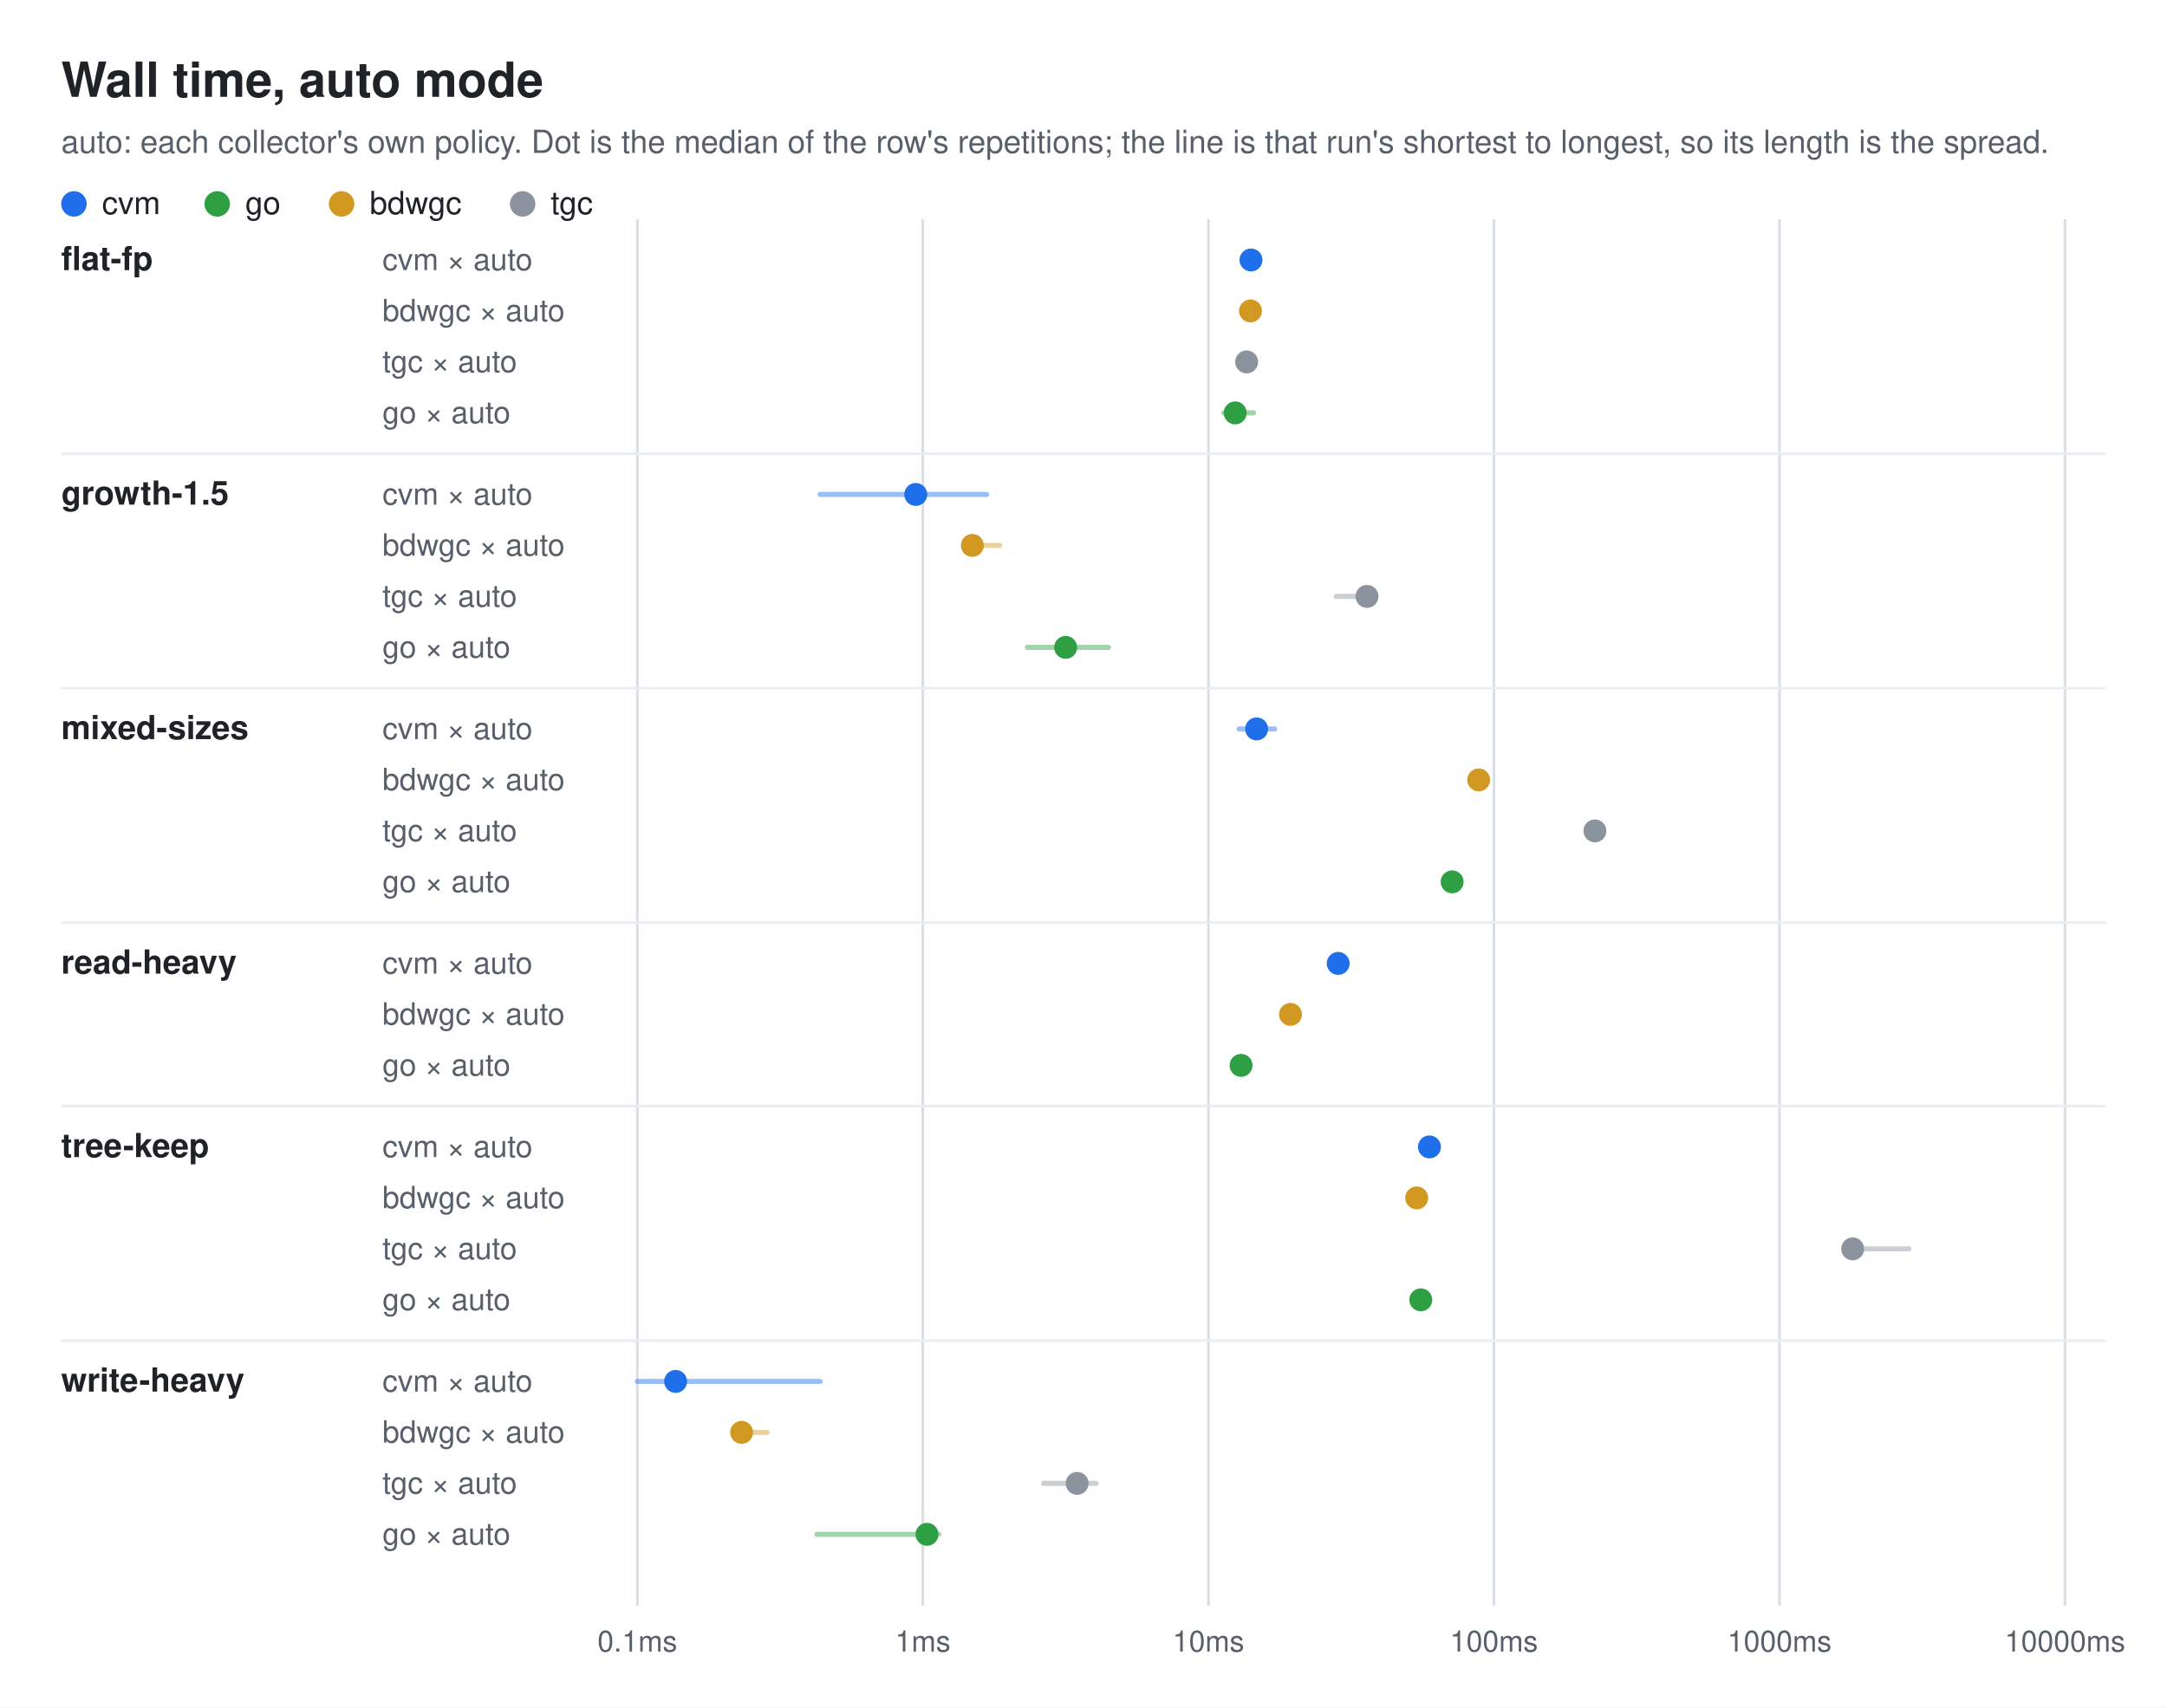
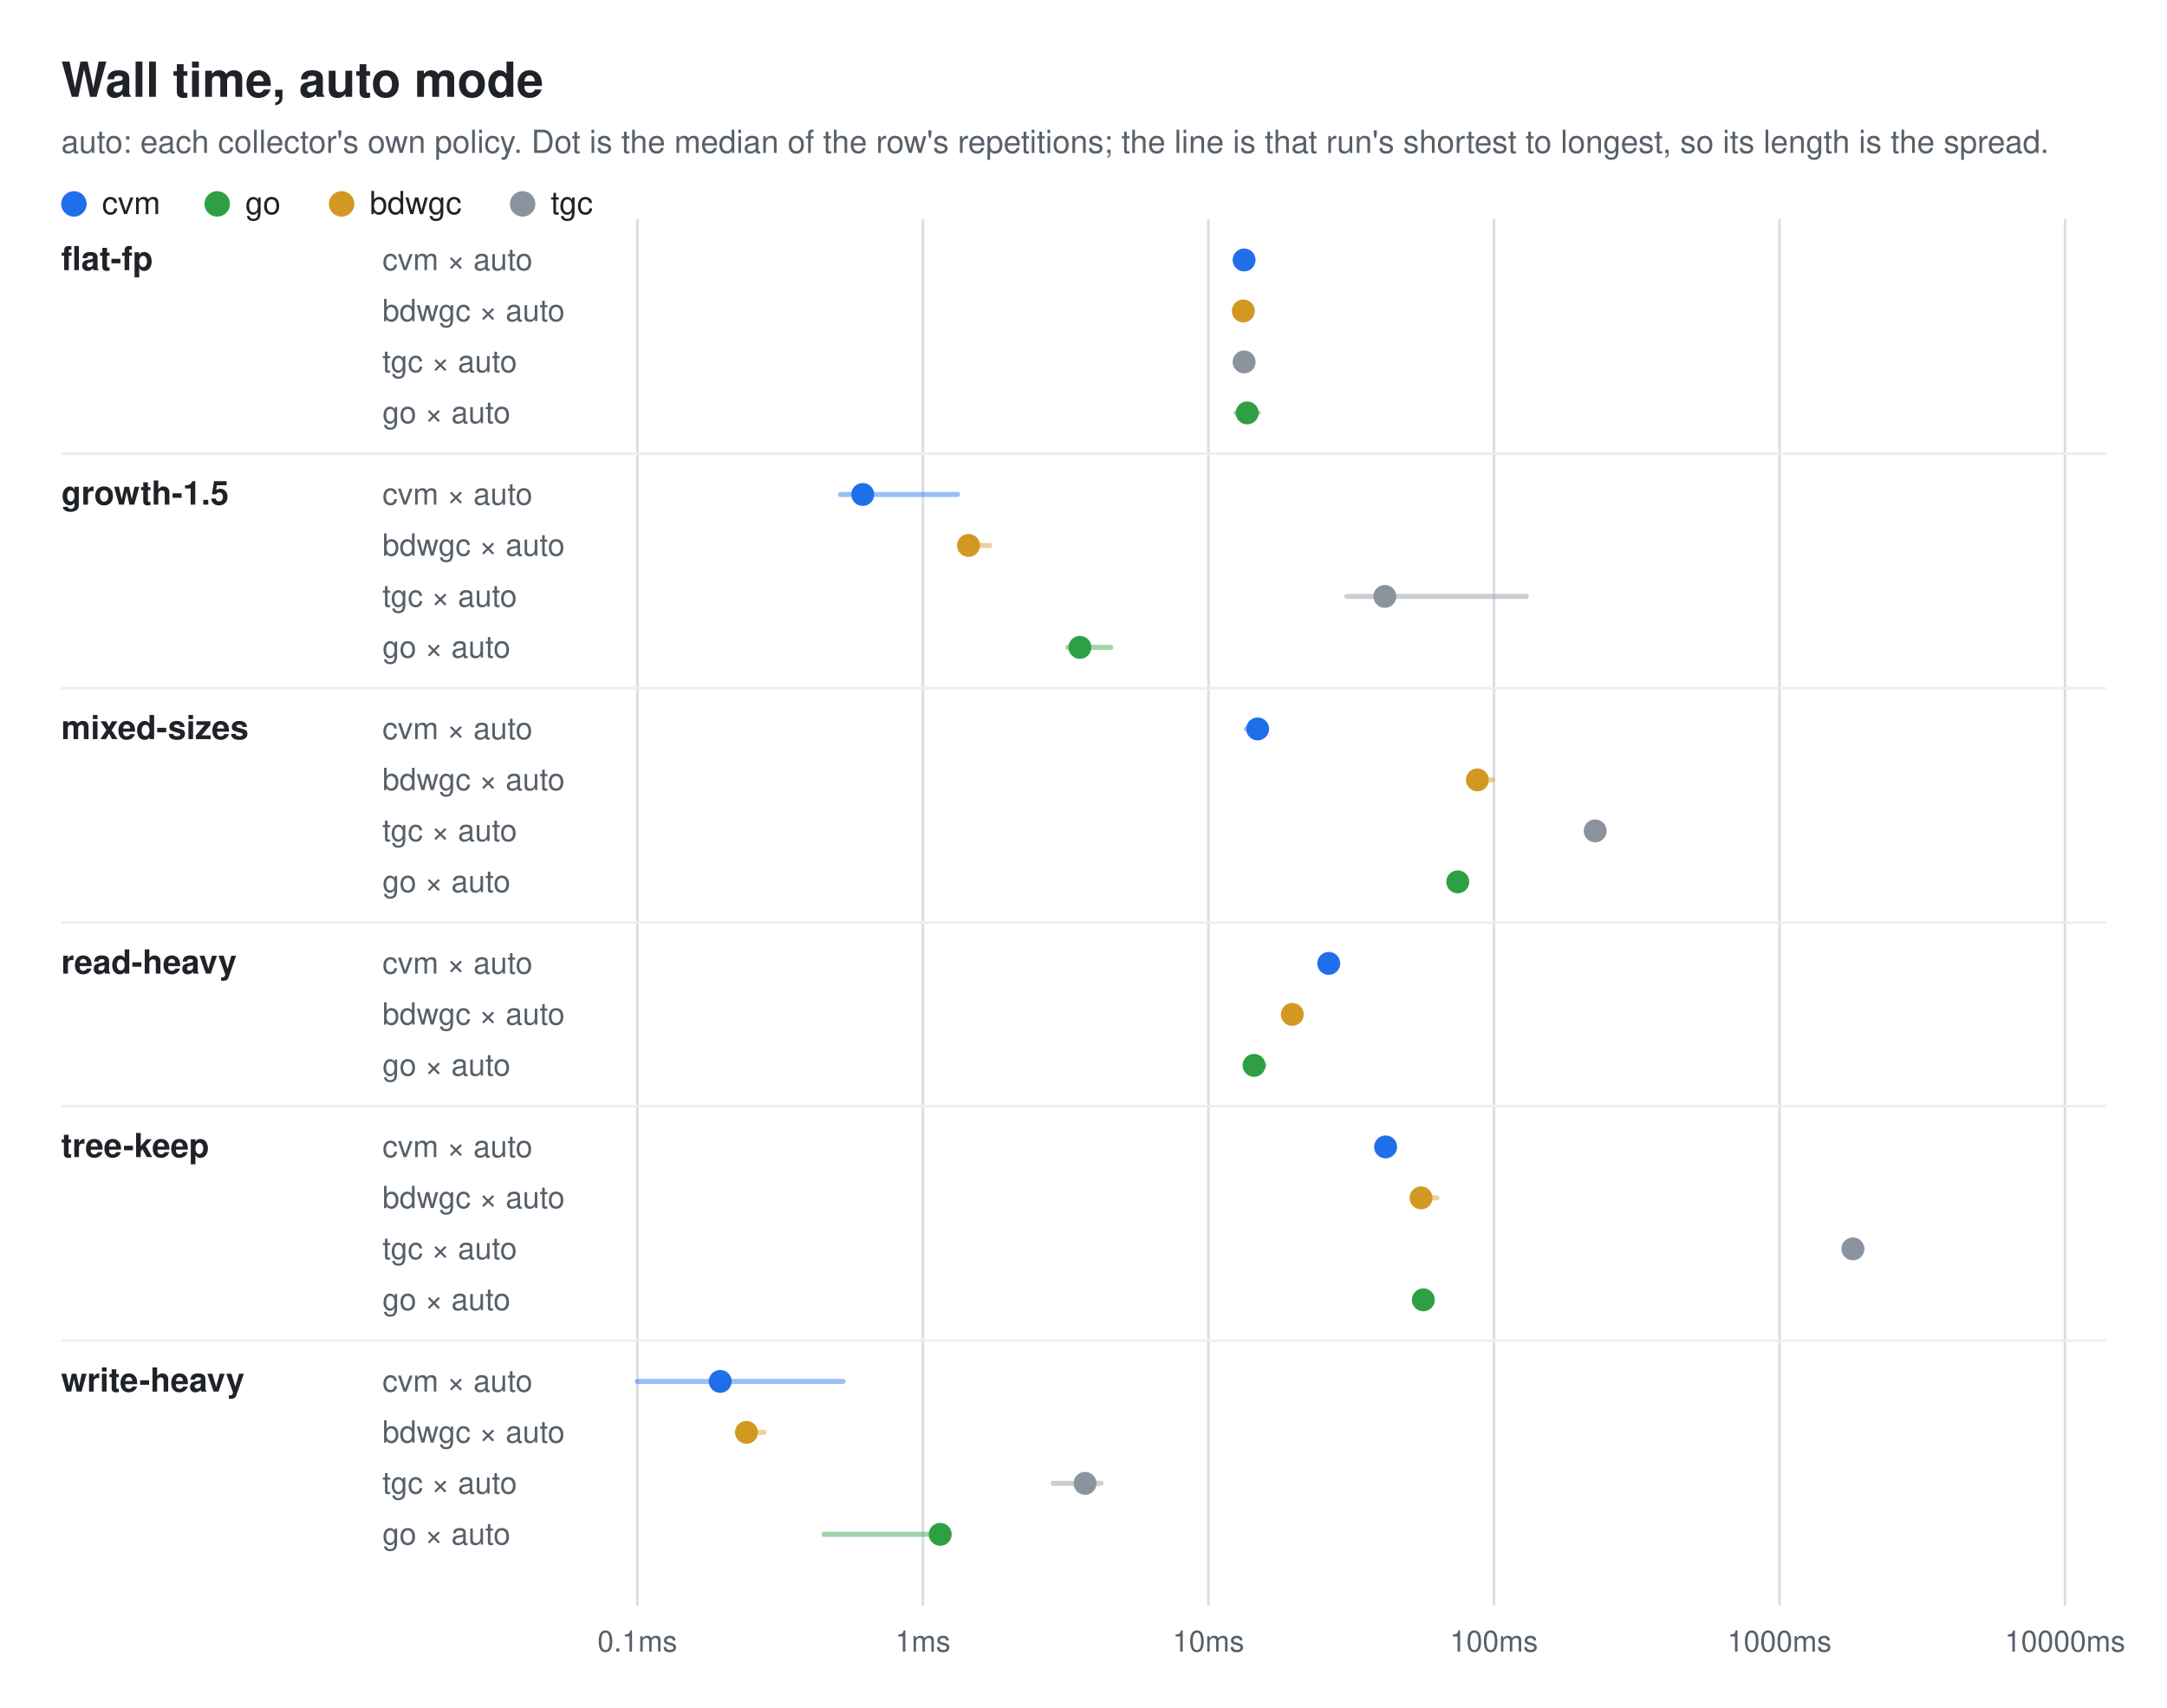
<svg xmlns="http://www.w3.org/2000/svg" width="850" height="670" viewBox="0 0 850 670" font-family="-apple-system, BlinkMacSystemFont, 'Segoe UI', Helvetica, Arial, sans-serif">
  <rect width="850" height="670" fill="#ffffff" />
  <text x="24" y="38" font-size="19" font-weight="600" fill="#1f2328">Wall time, auto mode</text>
  <text x="24" y="60" font-size="12.5" fill="#57606a">auto: each collector's own policy. Dot is the median of the row's repetitions; the line is that run's shortest to longest, so its length is the spread.</text>
  <circle cx="29" cy="80" r="5" fill="#1f6feb" />
  <text x="40" y="84" font-size="12.5" fill="#1f2328">cvm</text>
  <circle cx="85.2" cy="80" r="5" fill="#2ea043" />
  <text x="96.2" y="84" font-size="12.5" fill="#1f2328">go</text>
  <circle cx="134" cy="80" r="5" fill="#d29922" />
  <text x="145" y="84" font-size="12.5" fill="#1f2328">bdwgc</text>
  <circle cx="205" cy="80" r="5" fill="#8b949e" />
  <text x="216" y="84" font-size="12.5" fill="#1f2328">tgc</text>
  <line x1="250.0" y1="86" x2="250.0" y2="630.0" stroke="#d8dee4" stroke-width="1" />
  <text x="250.0" y="648" font-size="11.5" fill="#57606a" text-anchor="middle">0.1ms</text>
  <line x1="362.0" y1="86" x2="362.0" y2="630.0" stroke="#d8dee4" stroke-width="1" />
  <text x="362.0" y="648" font-size="11.5" fill="#57606a" text-anchor="middle">1ms</text>
  <line x1="474.0" y1="86" x2="474.0" y2="630.0" stroke="#d8dee4" stroke-width="1" />
  <text x="474.0" y="648" font-size="11.5" fill="#57606a" text-anchor="middle">10ms</text>
  <line x1="586.0" y1="86" x2="586.0" y2="630.0" stroke="#d8dee4" stroke-width="1" />
  <text x="586.0" y="648" font-size="11.5" fill="#57606a" text-anchor="middle">100ms</text>
  <line x1="698.0" y1="86" x2="698.0" y2="630.0" stroke="#d8dee4" stroke-width="1" />
  <text x="698.0" y="648" font-size="11.5" fill="#57606a" text-anchor="middle">1000ms</text>
  <line x1="810.0" y1="86" x2="810.0" y2="630.0" stroke="#d8dee4" stroke-width="1" />
  <text x="810.0" y="648" font-size="11.5" fill="#57606a" text-anchor="middle">10000ms</text>
  <text x="24" y="106.0" font-size="13" font-weight="600" fill="#1f2328">flat-fp</text>
  <text x="150" y="106.0" font-size="12" fill="#57606a">cvm × auto</text>
-   <line x1="489.8" y1="102.0" x2="491.2" y2="102.0" stroke="#1f6feb" stroke-width="2" stroke-linecap="round" opacity="0.45" />
-   <circle cx="490.7" cy="102.0" r="4.5" fill="#1f6feb" />
+   <line x1="487.7" y1="102.0" x2="489.6" y2="102.0" stroke="#1f6feb" stroke-width="2" stroke-linecap="round" opacity="0.45" />
+   <circle cx="488.0" cy="102.0" r="4.5" fill="#1f6feb" />
  <text x="150" y="126.0" font-size="12" fill="#57606a">bdwgc × auto</text>
-   <line x1="489.7" y1="122.0" x2="491.3" y2="122.0" stroke="#d29922" stroke-width="2" stroke-linecap="round" opacity="0.45" />
-   <circle cx="490.5" cy="122.0" r="4.5" fill="#d29922" />
+   <line x1="487.0" y1="122.0" x2="489.3" y2="122.0" stroke="#d29922" stroke-width="2" stroke-linecap="round" opacity="0.45" />
+   <circle cx="487.7" cy="122.0" r="4.5" fill="#d29922" />
  <text x="150" y="146.0" font-size="12" fill="#57606a">tgc × auto</text>
-   <line x1="488.1" y1="142.0" x2="490.6" y2="142.0" stroke="#8b949e" stroke-width="2" stroke-linecap="round" opacity="0.45" />
-   <circle cx="489.0" cy="142.0" r="4.5" fill="#8b949e" />
+   <line x1="486.4" y1="142.0" x2="489.3" y2="142.0" stroke="#8b949e" stroke-width="2" stroke-linecap="round" opacity="0.45" />
+   <circle cx="488.0" cy="142.0" r="4.5" fill="#8b949e" />
  <text x="150" y="166.0" font-size="12" fill="#57606a">go × auto</text>
-   <line x1="480.0" y1="162.0" x2="491.7" y2="162.0" stroke="#2ea043" stroke-width="2" stroke-linecap="round" opacity="0.45" />
-   <circle cx="484.5" cy="162.0" r="4.5" fill="#2ea043" />
+   <line x1="484.9" y1="162.0" x2="493.5" y2="162.0" stroke="#2ea043" stroke-width="2" stroke-linecap="round" opacity="0.45" />
+   <circle cx="489.2" cy="162.0" r="4.5" fill="#2ea043" />
  <line x1="24" y1="178.0" x2="826.0" y2="178.0" stroke="#eaeef2" stroke-width="1" />
  <text x="24" y="198.0" font-size="13" font-weight="600" fill="#1f2328">growth-1.5</text>
  <text x="150" y="198.0" font-size="12" fill="#57606a">cvm × auto</text>
-   <line x1="321.7" y1="194.0" x2="387.0" y2="194.0" stroke="#1f6feb" stroke-width="2" stroke-linecap="round" opacity="0.45" />
-   <circle cx="359.2" cy="194.0" r="4.5" fill="#1f6feb" />
+   <line x1="329.7" y1="194.0" x2="375.6" y2="194.0" stroke="#1f6feb" stroke-width="2" stroke-linecap="round" opacity="0.45" />
+   <circle cx="338.4" cy="194.0" r="4.5" fill="#1f6feb" />
  <text x="150" y="218.0" font-size="12" fill="#57606a">bdwgc × auto</text>
-   <line x1="378.4" y1="214.0" x2="392.1" y2="214.0" stroke="#d29922" stroke-width="2" stroke-linecap="round" opacity="0.45" />
-   <circle cx="381.4" cy="214.0" r="4.5" fill="#d29922" />
+   <line x1="377.8" y1="214.0" x2="388.2" y2="214.0" stroke="#d29922" stroke-width="2" stroke-linecap="round" opacity="0.45" />
+   <circle cx="379.9" cy="214.0" r="4.5" fill="#d29922" />
  <text x="150" y="238.0" font-size="12" fill="#57606a">tgc × auto</text>
-   <line x1="524.1" y1="234.0" x2="538.3" y2="234.0" stroke="#8b949e" stroke-width="2" stroke-linecap="round" opacity="0.45" />
-   <circle cx="536.2" cy="234.0" r="4.5" fill="#8b949e" />
+   <line x1="528.3" y1="234.0" x2="598.7" y2="234.0" stroke="#8b949e" stroke-width="2" stroke-linecap="round" opacity="0.45" />
+   <circle cx="543.2" cy="234.0" r="4.5" fill="#8b949e" />
  <text x="150" y="258.0" font-size="12" fill="#57606a">go × auto</text>
-   <line x1="403.0" y1="254.0" x2="434.8" y2="254.0" stroke="#2ea043" stroke-width="2" stroke-linecap="round" opacity="0.45" />
-   <circle cx="418.0" cy="254.0" r="4.5" fill="#2ea043" />
+   <line x1="418.9" y1="254.0" x2="435.7" y2="254.0" stroke="#2ea043" stroke-width="2" stroke-linecap="round" opacity="0.45" />
+   <circle cx="423.6" cy="254.0" r="4.5" fill="#2ea043" />
  <line x1="24" y1="270.0" x2="826.0" y2="270.0" stroke="#eaeef2" stroke-width="1" />
  <text x="24" y="290.0" font-size="13" font-weight="600" fill="#1f2328">mixed-sizes</text>
  <text x="150" y="290.0" font-size="12" fill="#57606a">cvm × auto</text>
-   <line x1="486.0" y1="286.0" x2="500.0" y2="286.0" stroke="#1f6feb" stroke-width="2" stroke-linecap="round" opacity="0.45" />
-   <circle cx="492.9" cy="286.0" r="4.5" fill="#1f6feb" />
+   <line x1="488.9" y1="286.0" x2="496.6" y2="286.0" stroke="#1f6feb" stroke-width="2" stroke-linecap="round" opacity="0.45" />
+   <circle cx="493.3" cy="286.0" r="4.5" fill="#1f6feb" />
  <text x="150" y="310.0" font-size="12" fill="#57606a">bdwgc × auto</text>
-   <line x1="579.3" y1="306.0" x2="580.5" y2="306.0" stroke="#d29922" stroke-width="2" stroke-linecap="round" opacity="0.45" />
-   <circle cx="580.0" cy="306.0" r="4.5" fill="#d29922" />
+   <line x1="579.2" y1="306.0" x2="585.5" y2="306.0" stroke="#d29922" stroke-width="2" stroke-linecap="round" opacity="0.45" />
+   <circle cx="579.5" cy="306.0" r="4.5" fill="#d29922" />
  <text x="150" y="330.0" font-size="12" fill="#57606a">tgc × auto</text>
-   <line x1="625.5" y1="326.0" x2="625.9" y2="326.0" stroke="#8b949e" stroke-width="2" stroke-linecap="round" opacity="0.45" />
-   <circle cx="625.6" cy="326.0" r="4.5" fill="#8b949e" />
+   <line x1="625.4" y1="326.0" x2="626.1" y2="326.0" stroke="#8b949e" stroke-width="2" stroke-linecap="round" opacity="0.45" />
+   <circle cx="625.7" cy="326.0" r="4.5" fill="#8b949e" />
  <text x="150" y="350.0" font-size="12" fill="#57606a">go × auto</text>
-   <line x1="569.0" y1="346.0" x2="569.9" y2="346.0" stroke="#2ea043" stroke-width="2" stroke-linecap="round" opacity="0.45" />
-   <circle cx="569.6" cy="346.0" r="4.5" fill="#2ea043" />
+   <line x1="571.0" y1="346.0" x2="573.7" y2="346.0" stroke="#2ea043" stroke-width="2" stroke-linecap="round" opacity="0.45" />
+   <circle cx="571.8" cy="346.0" r="4.5" fill="#2ea043" />
  <line x1="24" y1="362.0" x2="826.0" y2="362.0" stroke="#eaeef2" stroke-width="1" />
  <text x="24" y="382.0" font-size="13" font-weight="600" fill="#1f2328">read-heavy</text>
  <text x="150" y="382.0" font-size="12" fill="#57606a">cvm × auto</text>
-   <line x1="524.7" y1="378.0" x2="526.1" y2="378.0" stroke="#1f6feb" stroke-width="2" stroke-linecap="round" opacity="0.45" />
-   <circle cx="524.9" cy="378.0" r="4.5" fill="#1f6feb" />
+   <line x1="518.8" y1="378.0" x2="522.6" y2="378.0" stroke="#1f6feb" stroke-width="2" stroke-linecap="round" opacity="0.45" />
+   <circle cx="521.2" cy="378.0" r="4.5" fill="#1f6feb" />
  <text x="150" y="402.0" font-size="12" fill="#57606a">bdwgc × auto</text>
-   <line x1="505.0" y1="398.0" x2="507.8" y2="398.0" stroke="#d29922" stroke-width="2" stroke-linecap="round" opacity="0.45" />
-   <circle cx="506.2" cy="398.0" r="4.5" fill="#d29922" />
+   <line x1="505.2" y1="398.0" x2="508.1" y2="398.0" stroke="#d29922" stroke-width="2" stroke-linecap="round" opacity="0.45" />
+   <circle cx="506.9" cy="398.0" r="4.5" fill="#d29922" />
  <text x="150" y="422.0" font-size="12" fill="#57606a">go × auto</text>
-   <line x1="484.6" y1="418.0" x2="488.3" y2="418.0" stroke="#2ea043" stroke-width="2" stroke-linecap="round" opacity="0.45" />
-   <circle cx="486.8" cy="418.0" r="4.5" fill="#2ea043" />
+   <line x1="488.9" y1="418.0" x2="495.9" y2="418.0" stroke="#2ea043" stroke-width="2" stroke-linecap="round" opacity="0.45" />
+   <circle cx="491.9" cy="418.0" r="4.5" fill="#2ea043" />
  <line x1="24" y1="434.0" x2="826.0" y2="434.0" stroke="#eaeef2" stroke-width="1" />
  <text x="24" y="454.0" font-size="13" font-weight="600" fill="#1f2328">tree-keep</text>
  <text x="150" y="454.0" font-size="12" fill="#57606a">cvm × auto</text>
-   <line x1="558.2" y1="450.0" x2="562.9" y2="450.0" stroke="#1f6feb" stroke-width="2" stroke-linecap="round" opacity="0.45" />
-   <circle cx="560.7" cy="450.0" r="4.5" fill="#1f6feb" />
+   <line x1="543.2" y1="450.0" x2="543.9" y2="450.0" stroke="#1f6feb" stroke-width="2" stroke-linecap="round" opacity="0.45" />
+   <circle cx="543.5" cy="450.0" r="4.5" fill="#1f6feb" />
  <text x="150" y="474.0" font-size="12" fill="#57606a">bdwgc × auto</text>
-   <line x1="555.3" y1="470.0" x2="556.5" y2="470.0" stroke="#d29922" stroke-width="2" stroke-linecap="round" opacity="0.45" />
-   <circle cx="555.7" cy="470.0" r="4.5" fill="#d29922" />
+   <line x1="556.7" y1="470.0" x2="563.6" y2="470.0" stroke="#d29922" stroke-width="2" stroke-linecap="round" opacity="0.45" />
+   <circle cx="557.4" cy="470.0" r="4.5" fill="#d29922" />
  <text x="150" y="494.0" font-size="12" fill="#57606a">tgc × auto</text>
-   <line x1="725.6" y1="490.0" x2="748.8" y2="490.0" stroke="#8b949e" stroke-width="2" stroke-linecap="round" opacity="0.45" />
-   <circle cx="726.7" cy="490.0" r="4.5" fill="#8b949e" />
+   <line x1="726.3" y1="490.0" x2="730.5" y2="490.0" stroke="#8b949e" stroke-width="2" stroke-linecap="round" opacity="0.45" />
+   <circle cx="726.8" cy="490.0" r="4.5" fill="#8b949e" />
  <text x="150" y="514.0" font-size="12" fill="#57606a">go × auto</text>
-   <line x1="556.0" y1="510.0" x2="558.0" y2="510.0" stroke="#2ea043" stroke-width="2" stroke-linecap="round" opacity="0.45" />
-   <circle cx="557.3" cy="510.0" r="4.5" fill="#2ea043" />
+   <line x1="556.7" y1="510.0" x2="559.6" y2="510.0" stroke="#2ea043" stroke-width="2" stroke-linecap="round" opacity="0.45" />
+   <circle cx="558.3" cy="510.0" r="4.5" fill="#2ea043" />
  <line x1="24" y1="526.0" x2="826.0" y2="526.0" stroke="#eaeef2" stroke-width="1" />
  <text x="24" y="546.0" font-size="13" font-weight="600" fill="#1f2328">write-heavy</text>
  <text x="150" y="546.0" font-size="12" fill="#57606a">cvm × auto</text>
-   <line x1="250.0" y1="542.0" x2="321.7" y2="542.0" stroke="#1f6feb" stroke-width="2" stroke-linecap="round" opacity="0.45" />
-   <circle cx="265.0" cy="542.0" r="4.5" fill="#1f6feb" />
+   <line x1="250.0" y1="542.0" x2="330.7" y2="542.0" stroke="#1f6feb" stroke-width="2" stroke-linecap="round" opacity="0.45" />
+   <circle cx="282.5" cy="542.0" r="4.5" fill="#1f6feb" />
  <text x="150" y="566.0" font-size="12" fill="#57606a">bdwgc × auto</text>
-   <line x1="288.8" y1="562.0" x2="300.9" y2="562.0" stroke="#d29922" stroke-width="2" stroke-linecap="round" opacity="0.45" />
-   <circle cx="290.9" cy="562.0" r="4.5" fill="#d29922" />
+   <line x1="289.2" y1="562.0" x2="299.7" y2="562.0" stroke="#d29922" stroke-width="2" stroke-linecap="round" opacity="0.45" />
+   <circle cx="292.8" cy="562.0" r="4.5" fill="#d29922" />
  <text x="150" y="586.0" font-size="12" fill="#57606a">tgc × auto</text>
-   <line x1="409.3" y1="582.0" x2="429.9" y2="582.0" stroke="#8b949e" stroke-width="2" stroke-linecap="round" opacity="0.45" />
-   <circle cx="422.5" cy="582.0" r="4.5" fill="#8b949e" />
+   <line x1="413.1" y1="582.0" x2="431.9" y2="582.0" stroke="#8b949e" stroke-width="2" stroke-linecap="round" opacity="0.45" />
+   <circle cx="425.6" cy="582.0" r="4.5" fill="#8b949e" />
  <text x="150" y="606.0" font-size="12" fill="#57606a">go × auto</text>
-   <line x1="320.4" y1="602.0" x2="368.2" y2="602.0" stroke="#2ea043" stroke-width="2" stroke-linecap="round" opacity="0.45" />
-   <circle cx="363.6" cy="602.0" r="4.5" fill="#2ea043" />
+   <line x1="323.2" y1="602.0" x2="371.4" y2="602.0" stroke="#2ea043" stroke-width="2" stroke-linecap="round" opacity="0.45" />
+   <circle cx="368.8" cy="602.0" r="4.5" fill="#2ea043" />
</svg>
